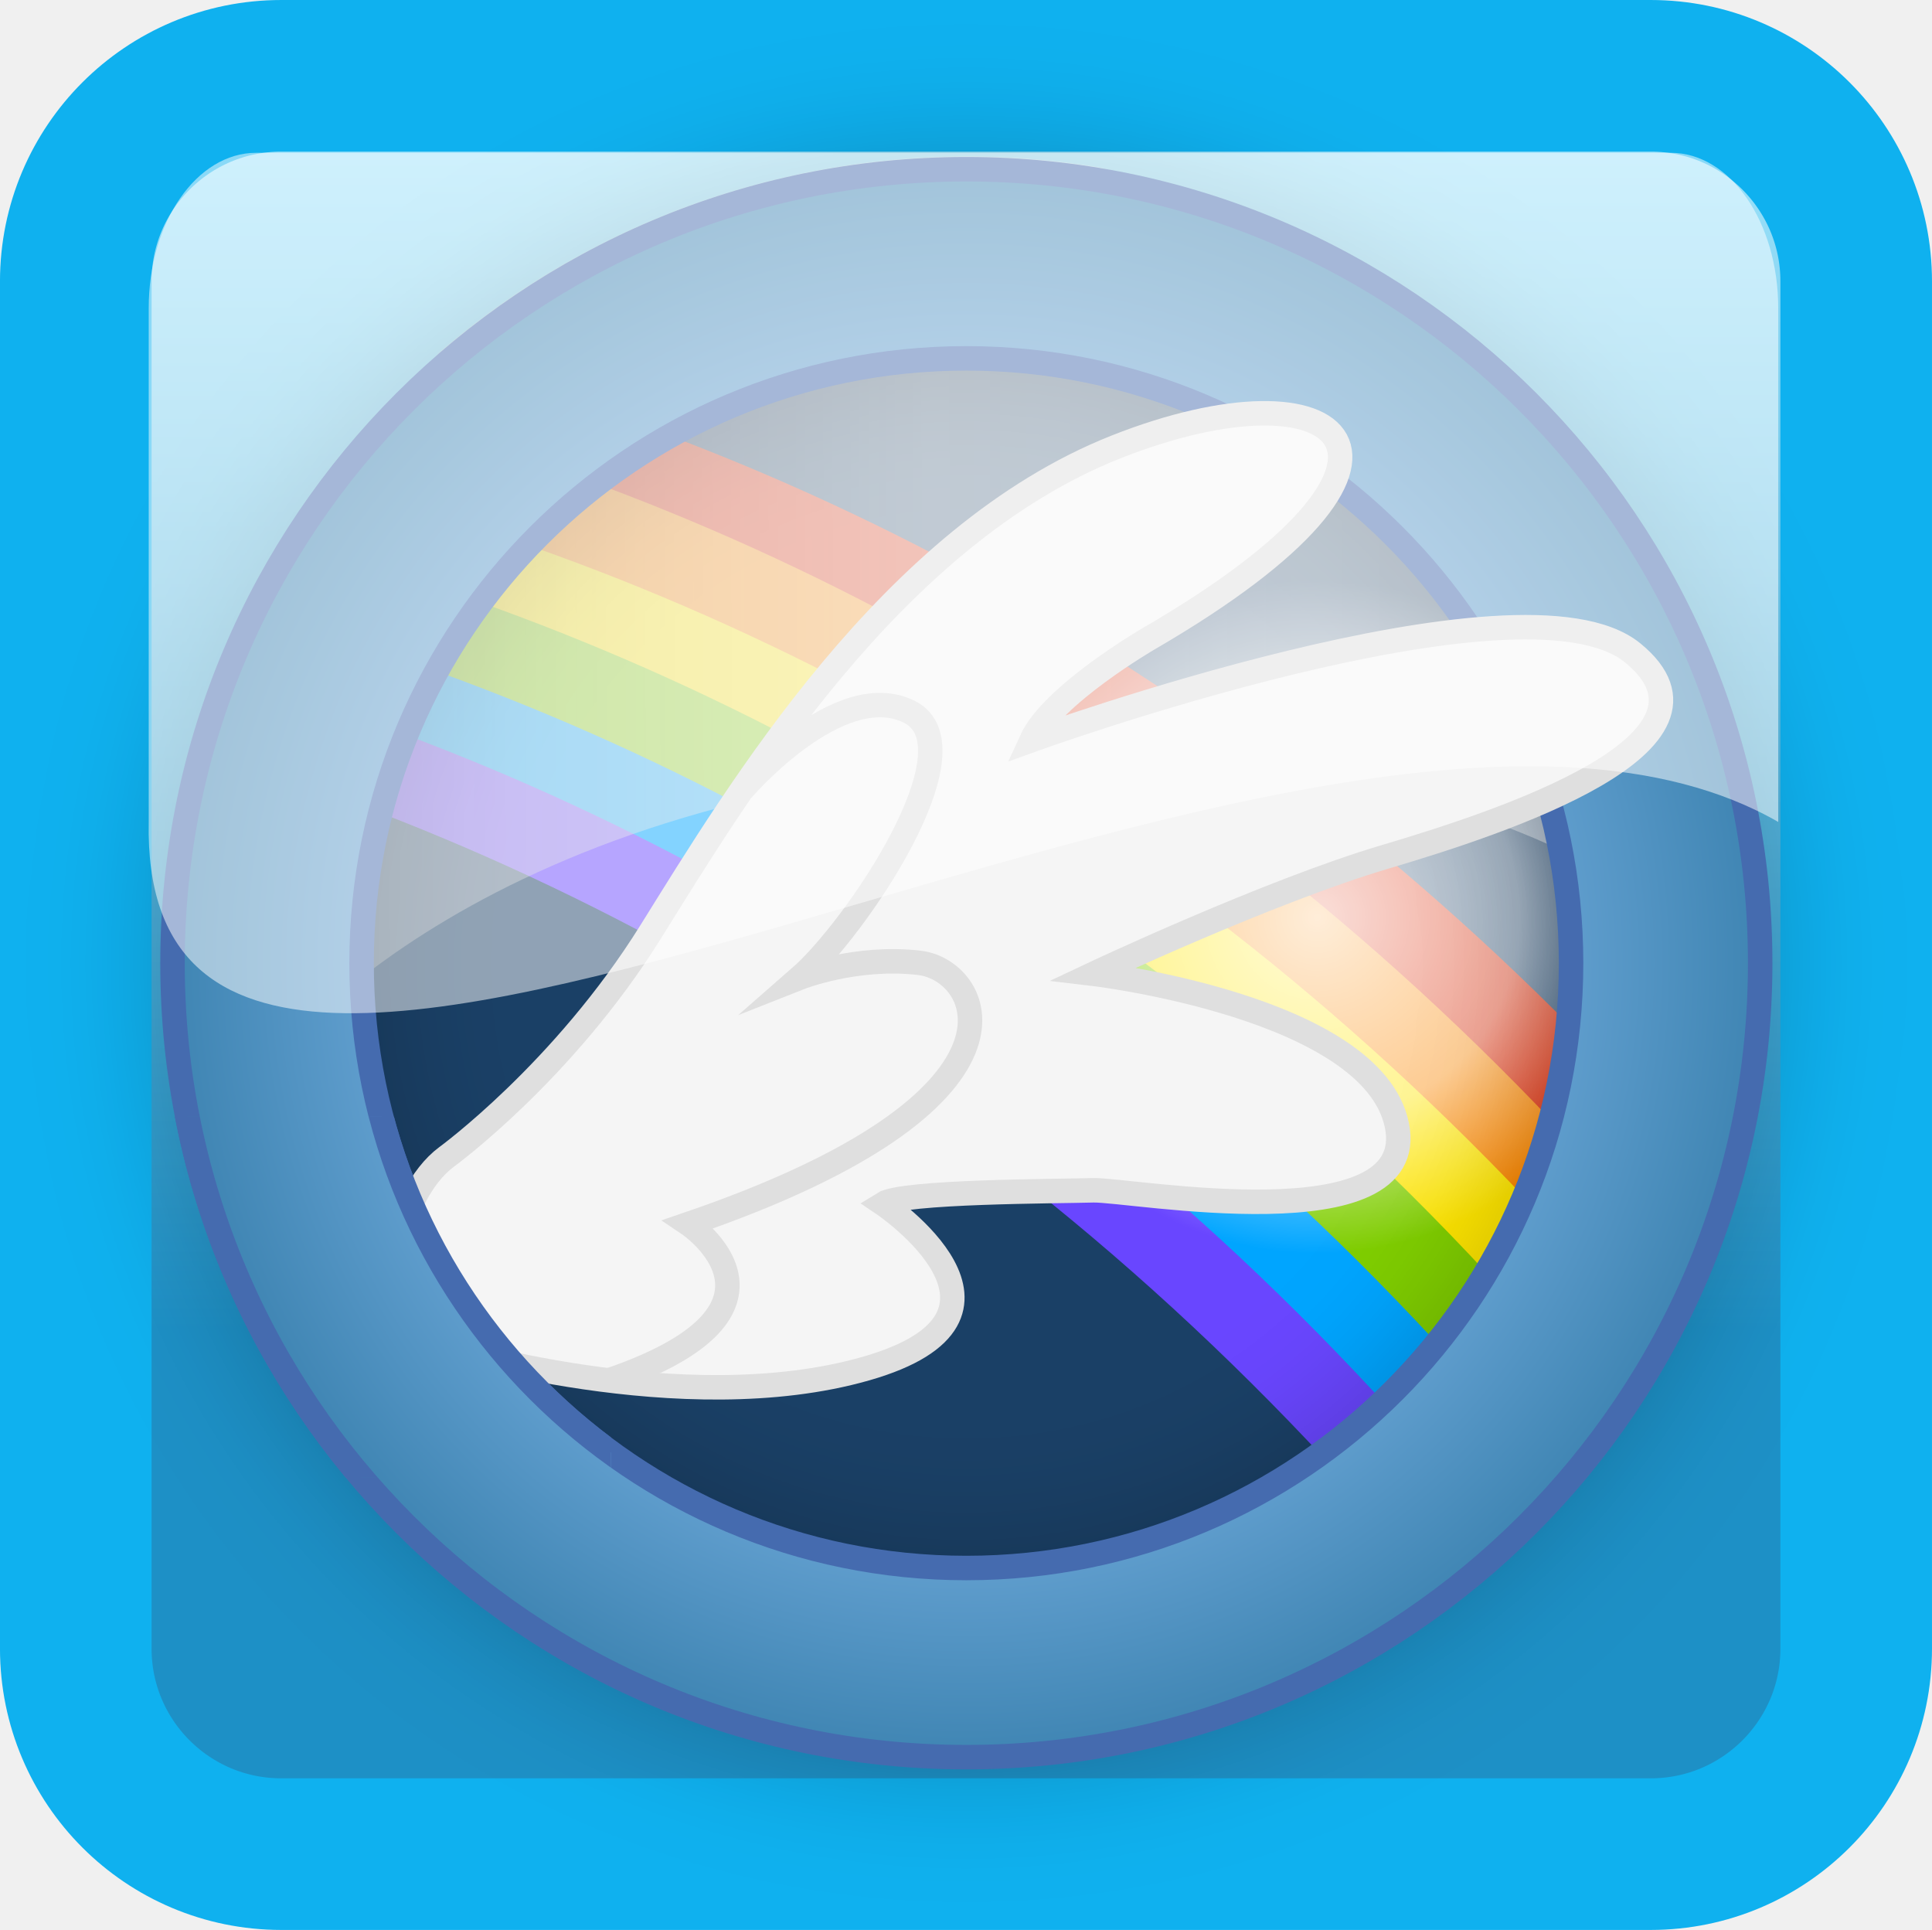
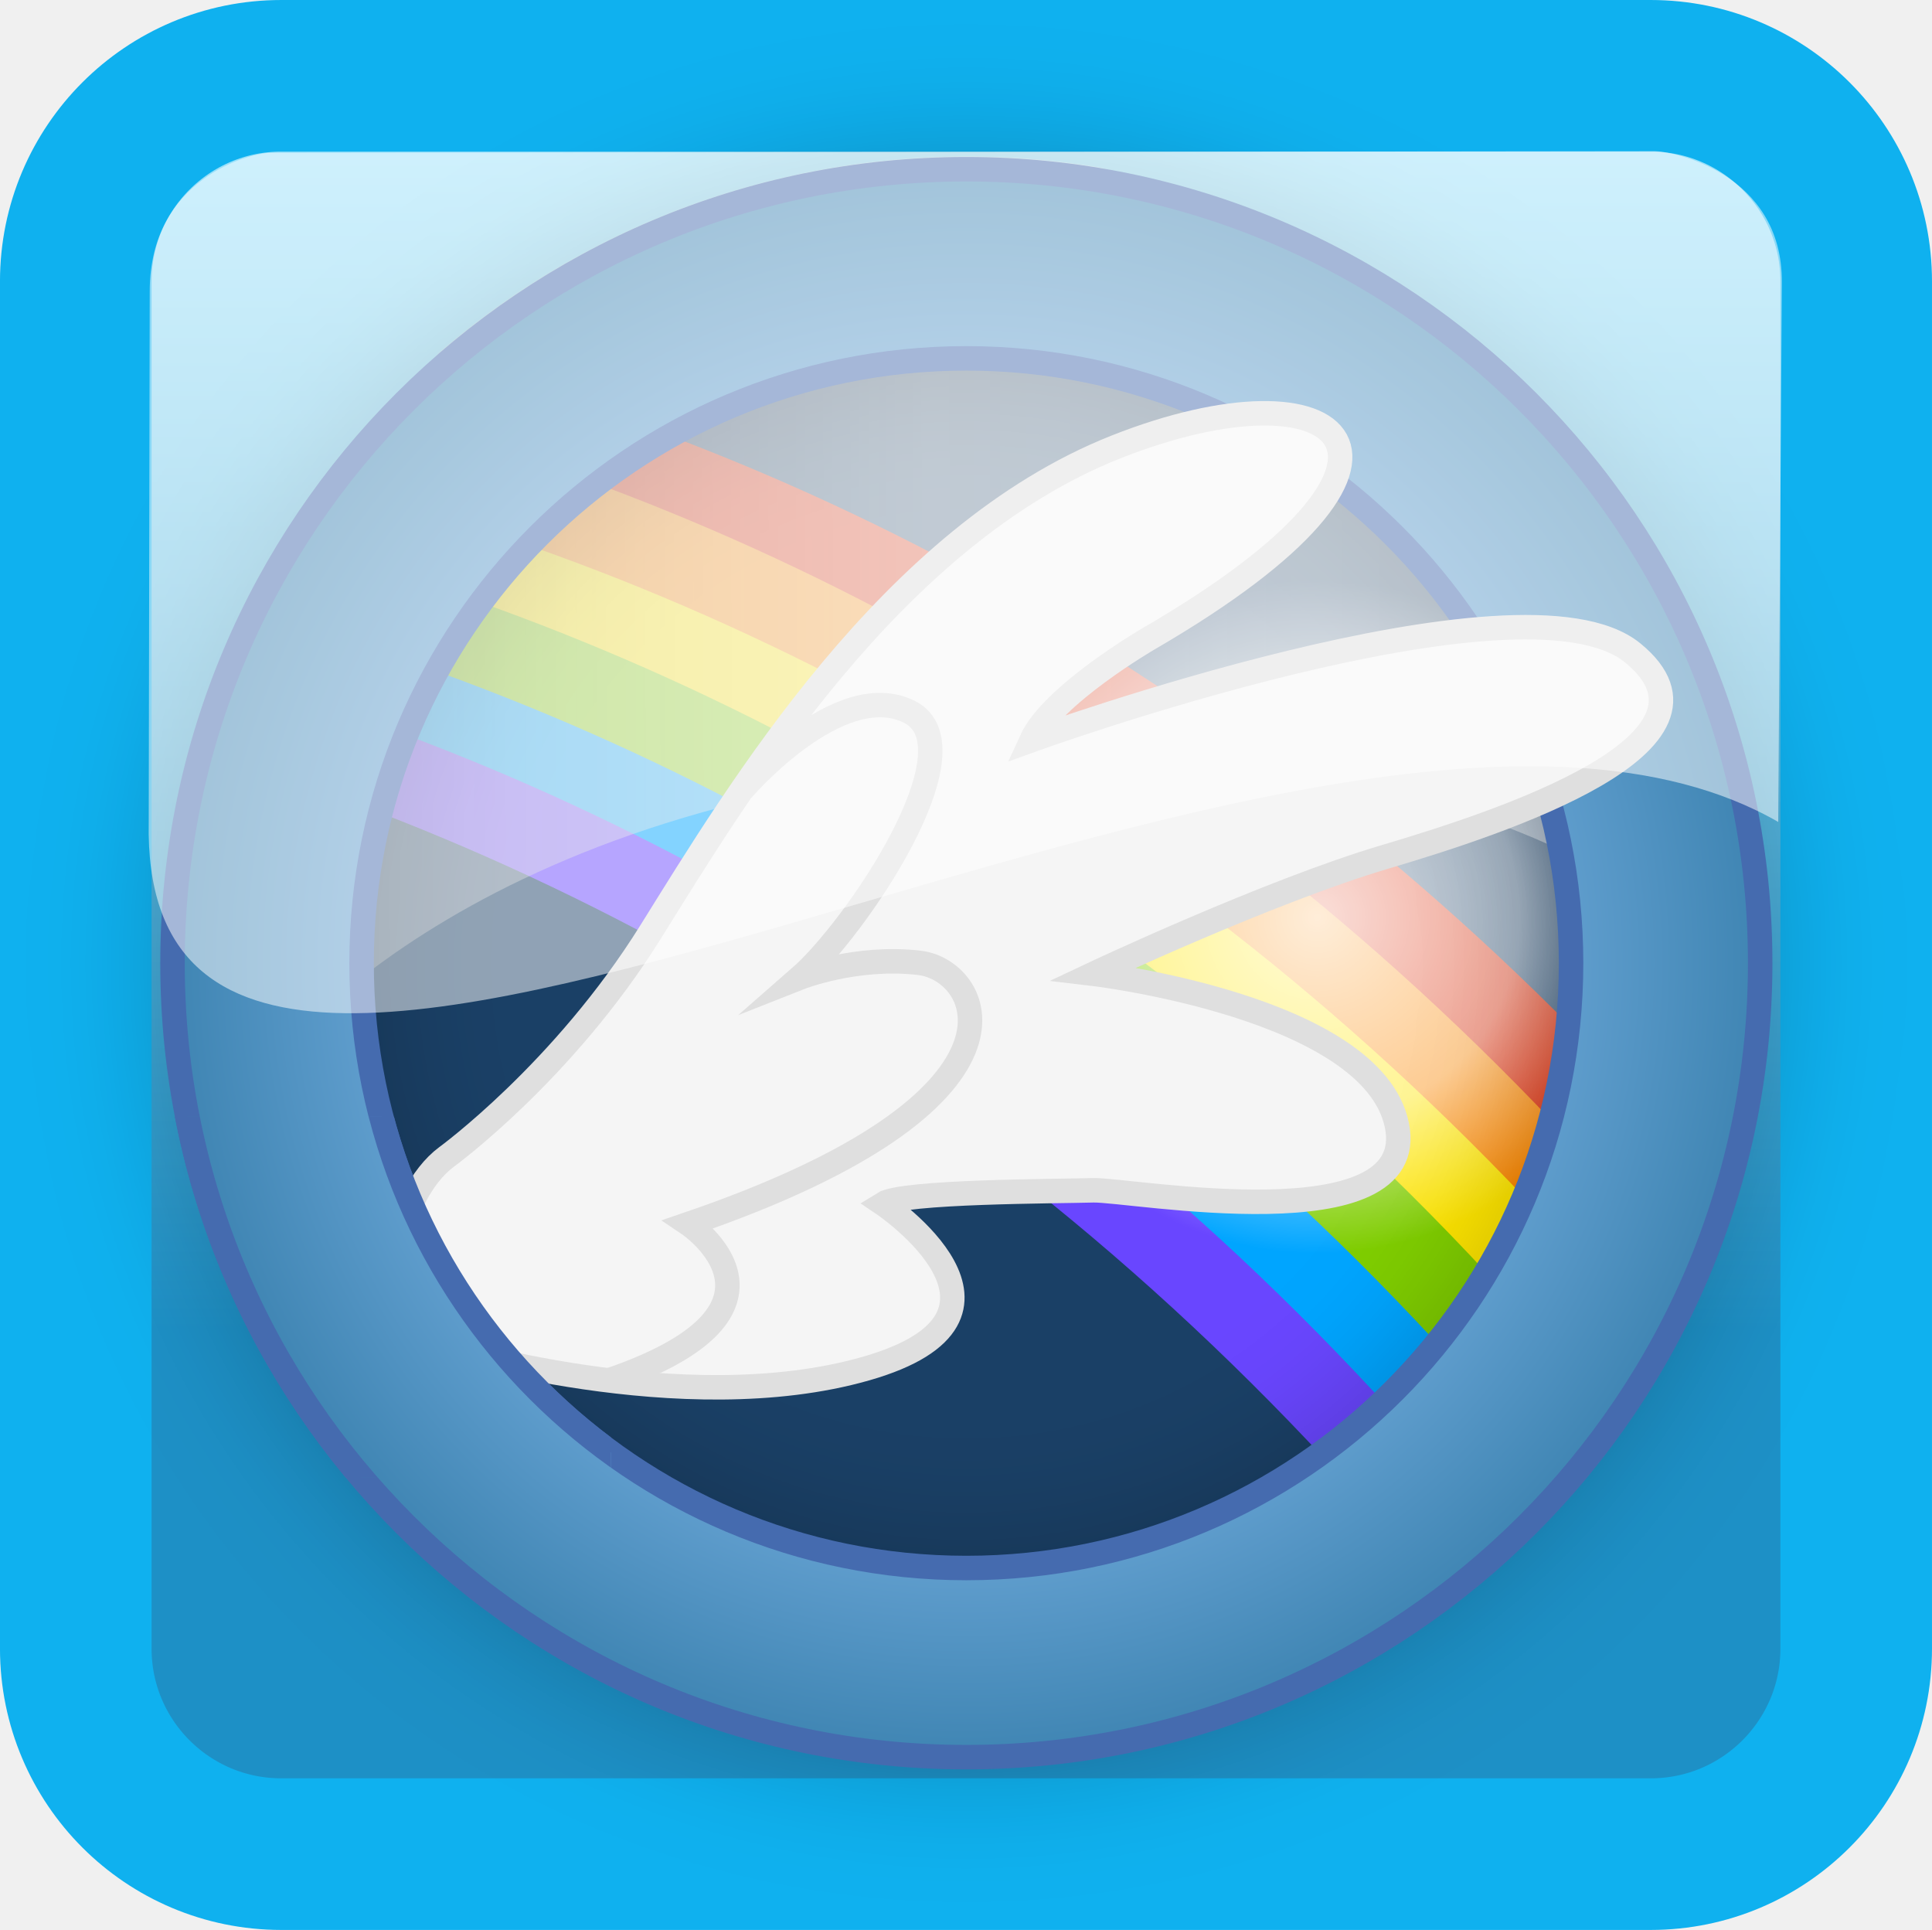
<svg xmlns="http://www.w3.org/2000/svg" xmlns:xlink="http://www.w3.org/1999/xlink" version="1.1" id="Layer_1_copy" x="0px" y="0px" width="1597.875" height="1595.906" viewBox="73.711 40.386 1597.875 1595.906" enable-background="new 73.711 40.386 395.604 395.604" xml:space="preserve">
  <defs id="defs149">
    <linearGradient id="linearGradient4946">
      <stop style="stop-color:#1d90c6;stop-opacity:1" offset="0" id="stop4948" />
      <stop style="stop-color:#a7e9ff;stop-opacity:1" offset="1" id="stop4950" />
    </linearGradient>
    <marker orient="auto" refY="0" refX="0" id="Arrow1Lstart" style="overflow:visible">
      <path id="path4278" d="M 0,0 5,-5 -12.5,0 5,5 0,0 z" style="fill-rule:evenodd;stroke:#000000;stroke-width:1pt;marker-start:none" transform="matrix(0.8,0,0,0.8,10,0)" />
    </marker>
    <filter id="filter4253" width="1.5" height="1.5" x="-0.25" y="-0.25" color-interpolation-filters="sRGB">
      <feGaussianBlur id="feGaussianBlur4255" in="SourceAlpha" stdDeviation="2" result="blur" />
      <feColorMatrix id="feColorMatrix4257" result="bluralpha" type="matrix" values="1 0 0 0 0 0 1 0 0 0 0 0 1 0 0 0 0 0 0.2 0 " />
      <feOffset id="feOffset4259" in="bluralpha" dx="0" dy="0" result="offsetBlur" />
      <feMerge id="feMerge4261">
        <feMergeNode id="feMergeNode4263" in="offsetBlur" />
        <feMergeNode id="feMergeNode4265" in="SourceGraphic" />
      </feMerge>
    </filter>
    <linearGradient xlink:href="#linearGradient4946" id="linearGradient4952" x1="56.798" y1="84.624" x2="56.784" y2="44.602" gradientUnits="userSpaceOnUse" gradientTransform="matrix(26.6758,0,0,26.6758,-574.2454,-1116.408)" />
  </defs>
  <rect style="fill:url(#linearGradient4952);fill-opacity:1;stroke:#0fb1ef;stroke-width:125.376;stroke-linecap:round;stroke-linejoin:round;stroke-miterlimit:4;stroke-opacity:1;stroke-dasharray:none;stroke-dashoffset:0" id="rect4944" width="1472.506" height="1470.529" x="136.384" y="103.078" ry="169.953" />
  <circle id="back_1_" cx="271.515" cy="238.188" r="194.667" transform="matrix(3.372684,0,0,3.372684,-42.79295,33.55109)" style="fill:#1a4066" />
  <g id="rainbow_copy" transform="matrix(3.372684,0,0,3.372684,-42.79295,33.55109)">
    <g id="g5">
      <g id="g7">
        <defs id="defs9">
          <circle id="SVGID_1_" cx="271.515" cy="238.188" r="194.667" />
        </defs>
        <clipPath id="SVGID_2_">
          <use xlink:href="#SVGID_1_" overflow="visible" id="use13" style="overflow:visible" x="0" y="0" width="395.604" height="395.604" />
        </clipPath>
        <path clip-path="url(#SVGID_2_)" d="m 444.435,314.399 13.813,-18.418 C 360.937,179.943 244.285,116.5 135.921,89.077 l -17.345,14.888" id="path15" style="fill:#dc2600" />
      </g>
      <g id="g17">
        <defs id="defs19">
          <circle id="SVGID_3_" cx="271.515" cy="238.188" r="194.667" />
        </defs>
        <clipPath id="SVGID_4_">
          <use xlink:href="#SVGID_3_" overflow="visible" id="use23" style="overflow:visible" x="0" y="0" width="395.604" height="395.604" />
        </clipPath>
        <path clip-path="url(#SVGID_4_)" d="M 432.615,331.13 443.82,309.027 C 346.508,192.989 229.856,129.547 121.493,102.123 L 108.6,122.845" id="path25" style="fill:#fc8800" />
      </g>
      <g id="g27">
        <defs id="defs29">
          <circle id="SVGID_5_" cx="271.515" cy="238.188" r="194.667" />
        </defs>
        <clipPath id="SVGID_6_">
          <use xlink:href="#SVGID_5_" overflow="visible" id="use33" style="overflow:visible" x="0" y="0" width="395.604" height="395.604" />
        </clipPath>
        <path clip-path="url(#SVGID_6_)" d="m 424.327,346.325 12.74,-18.572 C 339.755,211.715 223.103,148.272 114.74,120.849 l -13.2,19.647" id="path35" style="fill:#ffe600" />
      </g>
      <g id="g37">
        <defs id="defs39">
          <circle id="SVGID_7_" cx="271.515" cy="238.188" r="194.667" />
        </defs>
        <clipPath id="SVGID_8_">
          <use xlink:href="#SVGID_7_" overflow="visible" id="use43" style="overflow:visible" x="0" y="0" width="395.604" height="395.604" />
        </clipPath>
        <path clip-path="url(#SVGID_8_)" d="M 408.672,360.14 422.64,340.8 C 325.327,224.762 208.676,161.319 100.312,133.896 l -10.591,22.87" id="path45" style="fill:#80ce00" />
      </g>
      <g id="g47">
        <defs id="defs49">
          <circle id="SVGID_9_" cx="271.515" cy="238.188" r="194.667" />
        </defs>
        <clipPath id="SVGID_10_">
          <use xlink:href="#SVGID_9_" overflow="visible" id="use53" style="overflow:visible" x="0" y="0" width="395.604" height="395.604" />
        </clipPath>
        <path clip-path="url(#SVGID_10_)" d="m 393.323,374.261 15.963,-17.498 C 311.974,240.725 195.322,177.282 86.958,149.859 l -16.271,19.34 c 0,0 108.518,42.67 164.694,79.814 56.176,37.144 157.942,125.248 157.942,125.248 z" id="path55" style="fill:#00a5ff" />
      </g>
      <g id="g57">
        <defs id="defs59">
          <circle id="SVGID_11_" cx="271.515" cy="238.188" r="194.667" />
        </defs>
        <clipPath id="SVGID_12_">
          <use xlink:href="#SVGID_11_" overflow="visible" id="use63" style="overflow:visible" x="0" y="0" width="395.604" height="395.604" />
        </clipPath>
        <path clip-path="url(#SVGID_12_)" d="M 61.172,180.096 C 169.535,207.52 286.188,270.962 383.5,387 l 11.357,-17.19 C 297.545,253.771 180.894,190.329 72.53,162.905 l -11.358,17.191 z" id="path65" style="fill:#6946ff" />
      </g>
    </g>
  </g>
  <g id="flare_1_" transform="matrix(3.372684,0,0,3.372684,-42.79295,33.55109)">
    <g id="g68">
      <defs id="defs70">
        <circle id="SVGID_13_" cx="271.514" cy="238.189" r="194.667" />
      </defs>
      <clipPath id="SVGID_14_">
        <use xlink:href="#SVGID_13_" overflow="visible" id="use74" style="overflow:visible" x="0" y="0" width="395.604" height="395.604" />
      </clipPath>
      <radialGradient id="SVGID_15_" cx="293.672" cy="-10.824" r="194.711" gradientTransform="matrix(0.8846,0.4663,0.4663,-0.8846,102.8574,80.3535)" gradientUnits="userSpaceOnUse">
        <stop offset="0" style="stop-color:#FFFFFF;stop-opacity:0.85" id="stop77" />
        <stop offset="0.255" style="stop-color:#FFFFFF;stop-opacity:0.58" id="stop79" />
        <stop offset="0.424" style="stop-color:#FFFFFF;stop-opacity:0" id="stop81" />
      </radialGradient>
      <circle clip-path="url(#SVGID_14_)" cx="357.593" cy="226.868" r="194.667" id="circle83" style="fill:url(#SVGID_15_)" d="m 552.26,226.868 c 0,107.512 -87.155,194.667 -194.667,194.667 -107.512,0 -194.667,-87.155 -194.667,-194.667 0,-107.512 87.155,-194.667 194.667,-194.667 107.512,0 194.667,87.155 194.667,194.667 z" />
    </g>
  </g>
  <g id="g85" transform="matrix(3.372684,0,0,3.372684,-42.79295,33.55109)">
    <g id="g87">
      <defs id="defs89">
        <path id="SVGID_16_" d="M 363.733,63.244 C 267.114,12.312 147.5,49.348 96.569,145.968 c -50.932,96.62 -13.895,216.233 82.727,267.164 96.616,50.932 216.231,13.896 267.162,-82.725 50.931,-96.62 13.893,-216.232 -82.725,-267.163 z" />
      </defs>
      <clipPath id="SVGID_17_">
        <use xlink:href="#SVGID_16_" overflow="visible" id="use93" style="overflow:visible" x="0" y="0" width="395.604" height="395.604" />
      </clipPath>
      <linearGradient id="SVGID_18_" gradientUnits="userSpaceOnUse" x1="24.041" y1="-67.404" x2="348.065" y2="104.883" gradientTransform="matrix(0.8846,0.4663,0.4663,-0.8846,102.8574,80.3535)">
        <stop offset="0" style="stop-color:#B4B4B4;stop-opacity:0.5" id="stop96" />
        <stop offset="0.461" style="stop-color:#F1F1F1;stop-opacity:0.66" id="stop98" />
        <stop offset="1" style="stop-color:#FFFFFF;stop-opacity:0.54" id="stop100" />
      </linearGradient>
      <path clip-path="url(#SVGID_17_)" enable-background="new    " d="m 458.571,238.481 c 1.119,-8.282 1.549,-16.741 1.238,-25.33 C 456.537,122.317 353.33,33.461 252.056,37.11 150.783,40.759 89.793,135.53 93.065,226.362 c 0.479,13.288 2.702,26.146 6.464,38.402 0,0 45.926,-65.542 176.825,-75.527 130.902,-9.987 182.217,49.244 182.217,49.244 z" id="path102" style="opacity:0.71;fill:url(#SVGID_18_)" />
    </g>
  </g>
  <radialGradient id="SVGID_19_" cx="271.374" cy="840.867" r="194.667" gradientTransform="matrix(0.1264323,0,0,-0.1264323,69.39086,176.7073)" gradientUnits="userSpaceOnUse">
    <stop offset="0.733" style="stop-color:#63A0D0" id="stop105" />
    <stop offset="1" style="stop-color:#3F85B3" id="stop107" />
  </radialGradient>
  <path stroke-miterlimit="10" d="m 103.701,45.782 c -13.593,0 -24.612,11.019 -24.612,24.612 0,13.593 11.019,24.612 24.612,24.612 13.593,0 24.612,-11.019 24.612,-24.612 0,-13.593 -11.019,-24.612 -24.612,-24.612 z m 0,43.361 c -10.355,0 -18.75,-8.394 -18.75,-18.749 0,-10.355 8.394,-18.749 18.75,-18.749 10.355,0 18.749,8.394 18.749,18.749 0,10.355 -8.395,18.749 -18.749,18.749 z" id="path109" style="fill:url(#SVGID_19_);stroke:#456baf;stroke-width:0.759;stroke-miterlimit:10;filter:url(#filter4253)" transform="matrix(26.6758,0,0,26.6758,-1893.377,-1040.949)" />
  <path id="outer_feathers_1_" stroke-miterlimit="10" d="m 438.691,1153.684 c 0,0 199.181,61.912 351.221,18.418 152.071,-43.494 14.051,-136.331 14.051,-136.331 16.398,-10.341 144.068,-10.223 173.842,-11.1 29.774,-0.898 271.302,43.983 251.198,-53.858 -20.115,-97.841 -250.867,-125.164 -250.867,-125.164 0,0 144.314,-67.993 241.292,-96.749 96.988,-28.745 296.169,-94.091 204.469,-168.725 -91.737,-74.641 -497.171,72.303 -497.171,72.303 17.18,-37.582 96.965,-83.889 96.965,-83.889 262.762,-152.681 159.43,-232.341 -26.86,-158.644 -186.27,73.693 -312.86,285.356 -385.023,401.11 -72.182,115.757 -168.766,186.03 -168.766,186.03 -42.294,31.336 -65.059,131.673 -4.351,156.597 z" style="fill:#f5f5f5;stroke:#dfdfdf;stroke-width:20.236;stroke-miterlimit:10" />
  <path id="inner_feathers_1_" stroke-miterlimit="10" d="m 687.302,693.747 c 0,0 80.185,-93.669 138.422,-64.779 58.249,28.89 -44.863,179.95 -90.604,219.862 0,0 46.577,-18.412 99.015,-12.246 52.475,6.179 108.948,113.329 -190.908,215.943 0,0 104.624,70.334 -64.01,128.708" style="fill:none;stroke:#dfdfdf;stroke-width:20.236;stroke-miterlimit:10" />
  <g id="g113" transform="matrix(3.372684,0,0,3.372684,-42.79295,33.55109)">
    <g id="g115">
      <defs id="defs117">
        <rect id="SVGID_20_" x="56.853" y="275.854" width="127.5" height="88.5" />
      </defs>
      <clipPath id="SVGID_21_">
        <use xlink:href="#SVGID_20_" overflow="visible" id="use121" style="overflow:visible" x="0" y="0" width="395.604" height="395.604" />
      </clipPath>
      <radialGradient id="SVGID_22_" cx="271.38" cy="840.867" r="194.667" gradientTransform="matrix(1,0,0,-1,0.1401,1079.055)" gradientUnits="userSpaceOnUse">
        <stop offset="0.733" style="stop-color:#63A0D0" id="stop124" />
        <stop offset="1" style="stop-color:#3F85B3" id="stop126" />
      </radialGradient>
      <path clip-path="url(#SVGID_21_)" stroke-miterlimit="10" d="m 271.521,43.521 c -107.513,0 -194.668,87.154 -194.668,194.666 0,107.512 87.155,194.667 194.668,194.667 107.51,0 194.666,-87.154 194.666,-194.667 0,-107.513 -87.157,-194.666 -194.666,-194.666 z m 0,342.962 c -81.901,0 -148.297,-66.395 -148.297,-148.296 0,-81.901 66.394,-148.294 148.297,-148.294 81.9,0 148.295,66.394 148.295,148.295 0,81.901 -66.395,148.295 -148.295,148.295 z" id="path128" style="fill:url(#SVGID_22_);stroke:#456baf;stroke-width:6;stroke-miterlimit:10" />
    </g>
  </g>
  <g id="clouds_copy" transform="matrix(3.372684,0,0,3.372684,-42.79295,33.55109)">
    <g id="g131">
      <path d="M 391.131,101.336" id="path133" style="fill:#dfdfdf" />
    </g>
    <path stroke-miterlimit="10" d="M 134.803,365.989" id="path135" style="fill:#f5f5f5;stroke:#dfdfdf;stroke-width:1.5;stroke-miterlimit:10" />
    <path stroke-miterlimit="10" d="M 128.747,355.069" id="path137" style="fill:#f5f5f5;stroke:#dfdfdf;stroke-width:1.5;stroke-miterlimit:10" />
    <path stroke-miterlimit="10" d="M 138.808,348.916" id="path139" style="fill:#f5f5f5;stroke:#dfdfdf;stroke-width:1.5;stroke-miterlimit:10" />
    <g id="g141">
      <path d="M 392.624,351.618" id="path143" style="fill:#f5f5f5" />
      <path d="M 396.428,348.535" id="path145" style="fill:#dfdfdf" />
    </g>
  </g>
-   <path style="fill:#ffffff;fill-opacity:0.513;stroke:none" d="m 285.641,166.738 1169.841,0 c 49.267,0 88.929,57.29 88.929,128.453 l 0,424.877 c -384.1,-220.678 -1356.5,447.858 -1347.699,0 l 0,-424.877 c 0,-71.163 39.662,-128.453 88.929,-128.453 z" id="rect4956" />
+   <path style="fill:#ffffff;fill-opacity:0.513;stroke:none" d="m 297.494,166.738 1145.153,-1.329 c 13.165,-0.015 105.385,17.453 104.77,108.794 l -3.005,445.866 c -384.1,-220.678 -1356.5,447.858 -1347.699,0 l 0.838,-439.126 c 0.177,-92.988 83.157,-114.185 99.944,-114.205 z" id="rect4956" />
</svg>
